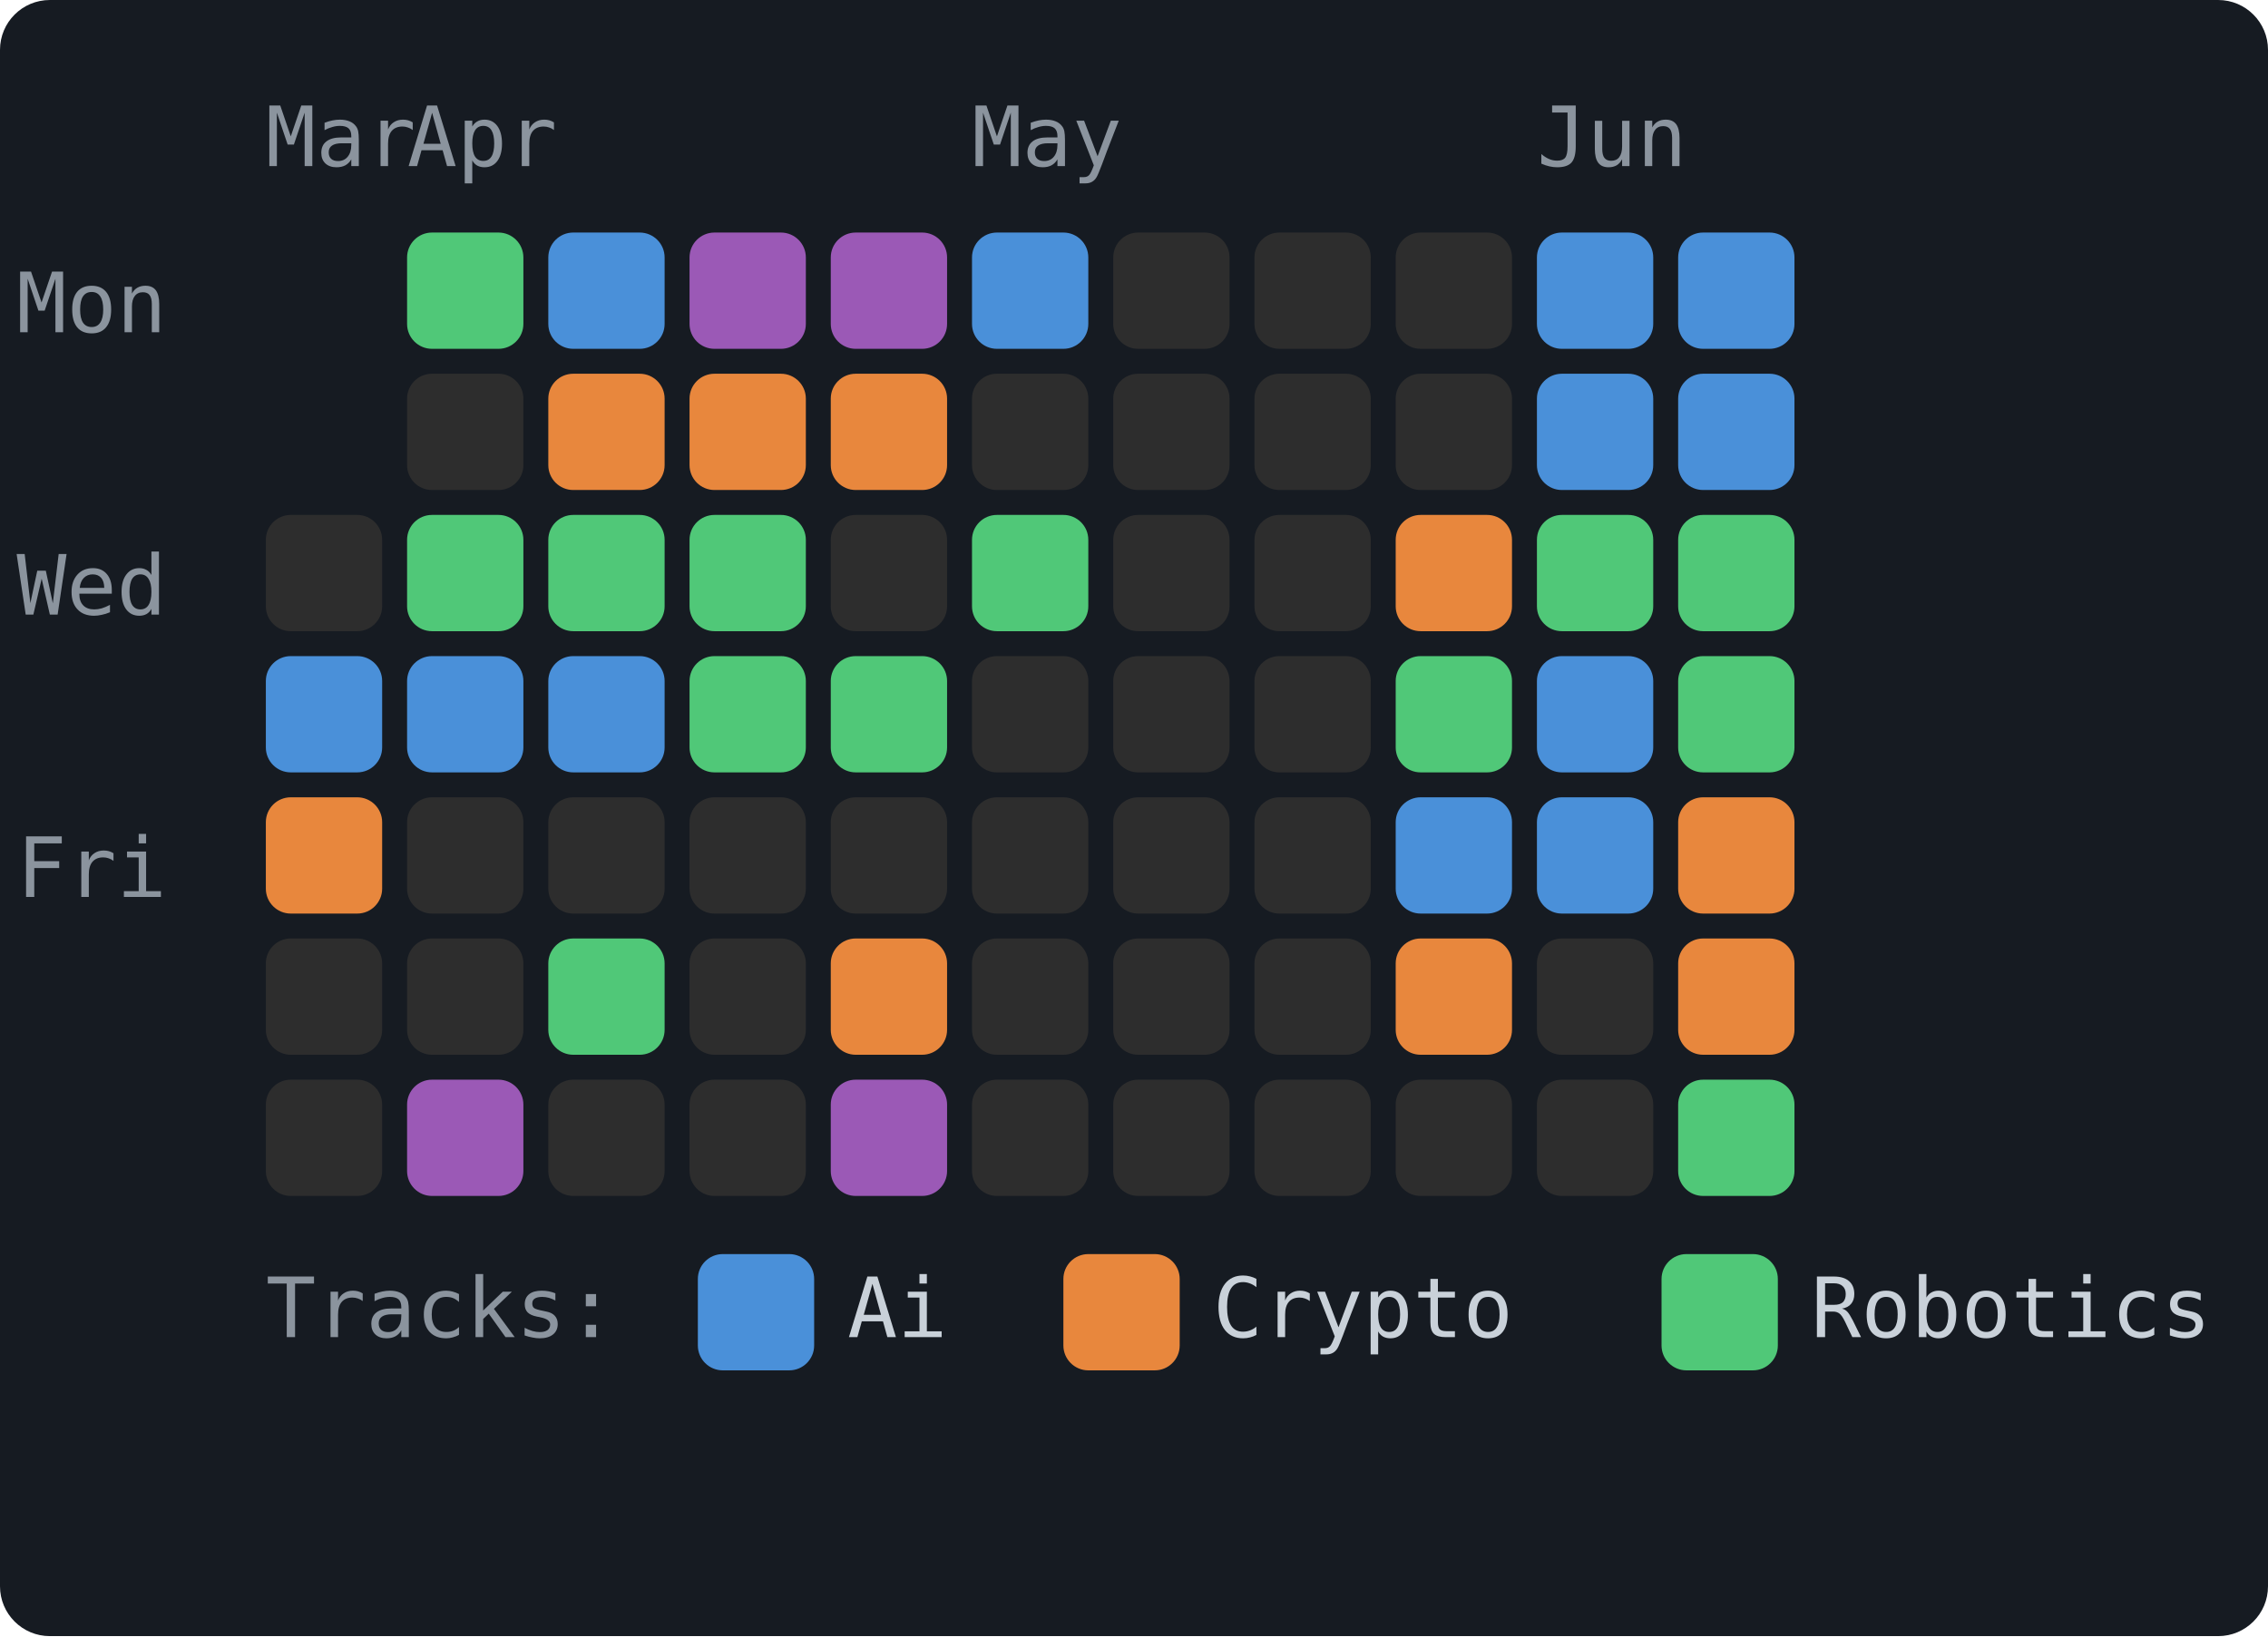
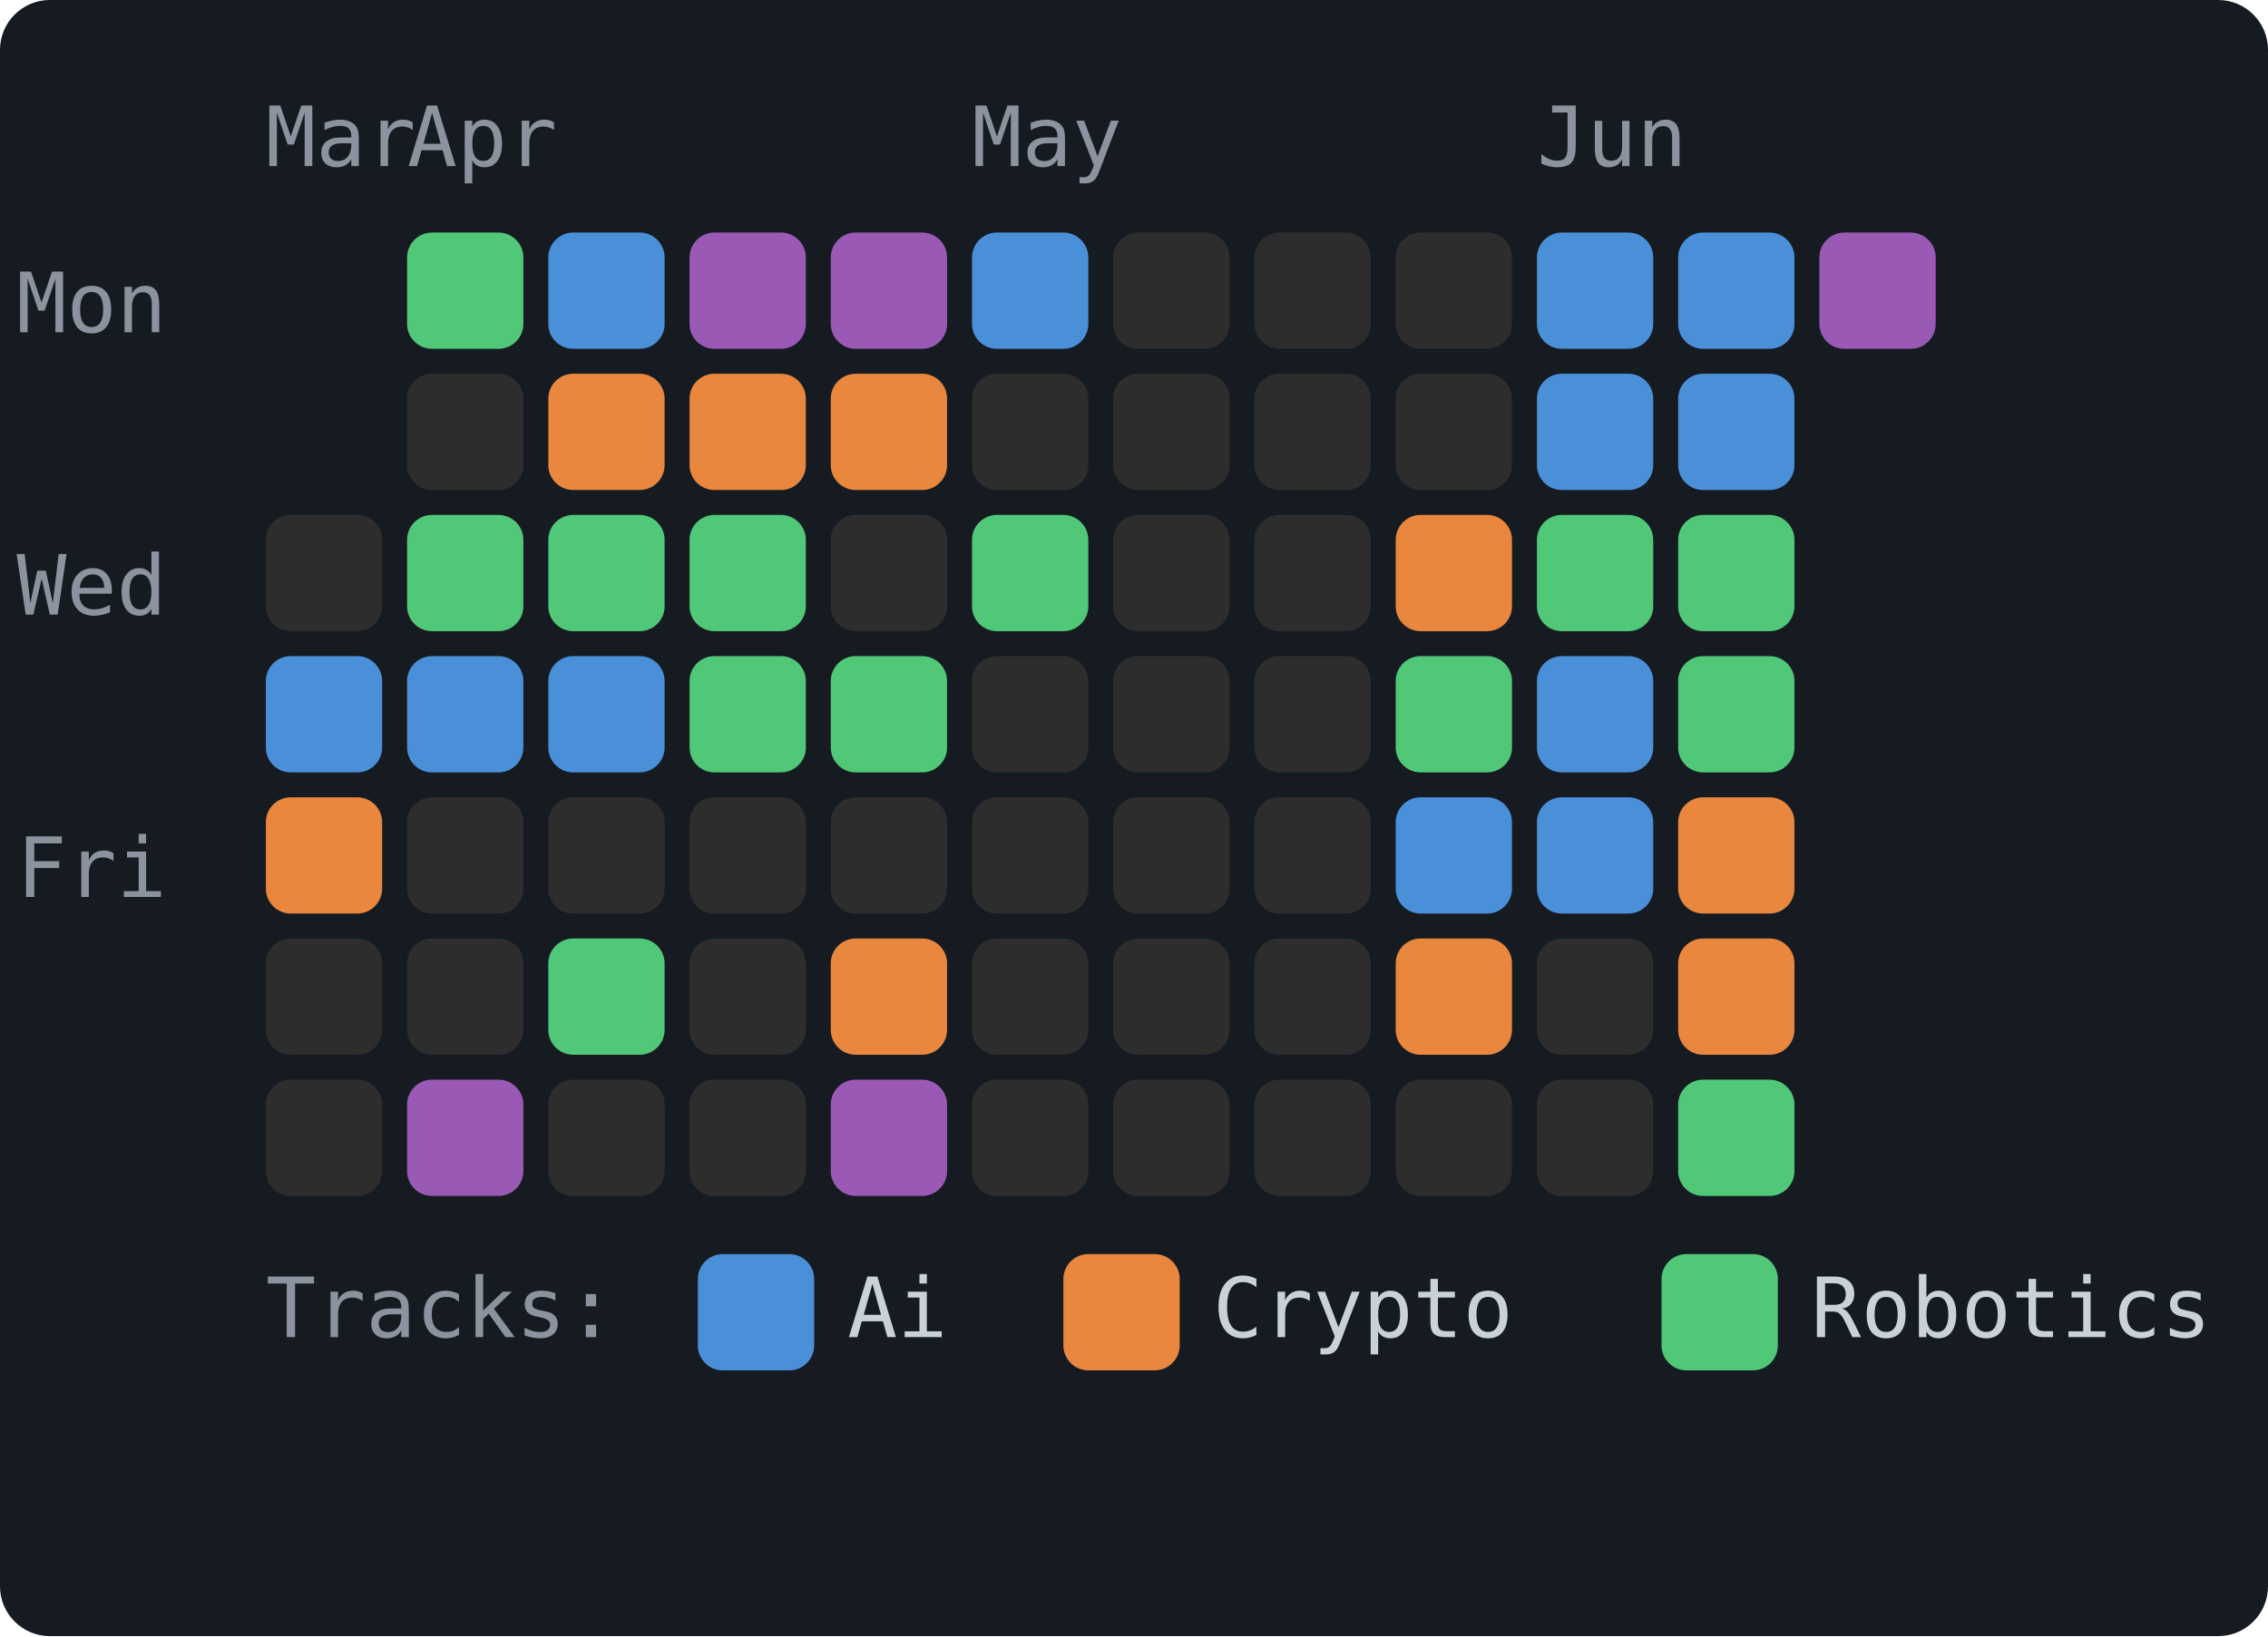
<svg xmlns="http://www.w3.org/2000/svg" width="273" height="197" viewBox="0 0 273 197">
  <rect width="273" height="197" fill="#161B22" rx="6" />
  <text x="2" y="40" fill="#8B949E" font-family="monospace" font-size="10">Mon</text>
  <text x="2" y="74" fill="#8B949E" font-family="monospace" font-size="10">Wed</text>
  <text x="2" y="108" fill="#8B949E" font-family="monospace" font-size="10">Fri</text>
  <text x="32" y="20" fill="#8B949E" font-family="monospace" font-size="10">Mar</text>
  <text x="49" y="20" fill="#8B949E" font-family="monospace" font-size="10">Apr</text>
  <text x="117" y="20" fill="#8B949E" font-family="monospace" font-size="10">May</text>
  <text x="185" y="20" fill="#8B949E" font-family="monospace" font-size="10">Jun</text>
  <rect x="32" y="62" width="14" height="14" rx="3" fill="#2D2D2D" />
  <rect x="32" y="79" width="14" height="14" rx="3" fill="#4A90D9" />
  <rect x="32" y="96" width="14" height="14" rx="3" fill="#E8873D" />
  <rect x="32" y="113" width="14" height="14" rx="3" fill="#2D2D2D" />
  <rect x="32" y="130" width="14" height="14" rx="3" fill="#2D2D2D" />
  <rect x="49" y="28" width="14" height="14" rx="3" fill="#50C878" />
  <rect x="49" y="45" width="14" height="14" rx="3" fill="#2D2D2D" />
  <rect x="49" y="62" width="14" height="14" rx="3" fill="#50C878" />
  <rect x="49" y="79" width="14" height="14" rx="3" fill="#4A90D9" />
  <rect x="49" y="96" width="14" height="14" rx="3" fill="#2D2D2D" />
  <rect x="49" y="113" width="14" height="14" rx="3" fill="#2D2D2D" />
  <rect x="49" y="130" width="14" height="14" rx="3" fill="#9B59B6" />
  <rect x="66" y="28" width="14" height="14" rx="3" fill="#4A90D9" />
  <rect x="66" y="45" width="14" height="14" rx="3" fill="#E8873D" />
  <rect x="66" y="62" width="14" height="14" rx="3" fill="#50C878" />
  <rect x="66" y="79" width="14" height="14" rx="3" fill="#4A90D9" />
  <rect x="66" y="96" width="14" height="14" rx="3" fill="#2D2D2D" />
  <rect x="66" y="113" width="14" height="14" rx="3" fill="#50C878" />
  <rect x="66" y="130" width="14" height="14" rx="3" fill="#2D2D2D" />
  <rect x="83" y="28" width="14" height="14" rx="3" fill="#9B59B6" />
  <rect x="83" y="45" width="14" height="14" rx="3" fill="#E8873D" />
  <rect x="83" y="62" width="14" height="14" rx="3" fill="#50C878" />
  <rect x="83" y="79" width="14" height="14" rx="3" fill="#50C878" />
  <rect x="83" y="96" width="14" height="14" rx="3" fill="#2D2D2D" />
  <rect x="83" y="113" width="14" height="14" rx="3" fill="#2D2D2D" />
  <rect x="83" y="130" width="14" height="14" rx="3" fill="#2D2D2D" />
  <rect x="100" y="28" width="14" height="14" rx="3" fill="#9B59B6" />
  <rect x="100" y="45" width="14" height="14" rx="3" fill="#E8873D" />
  <rect x="100" y="62" width="14" height="14" rx="3" fill="#2D2D2D" />
  <rect x="100" y="79" width="14" height="14" rx="3" fill="#50C878" />
  <rect x="100" y="96" width="14" height="14" rx="3" fill="#2D2D2D" />
  <rect x="100" y="113" width="14" height="14" rx="3" fill="#E8873D" />
  <rect x="100" y="130" width="14" height="14" rx="3" fill="#9B59B6" />
  <rect x="117" y="28" width="14" height="14" rx="3" fill="#4A90D9" />
  <rect x="117" y="45" width="14" height="14" rx="3" fill="#2D2D2D" />
  <rect x="117" y="62" width="14" height="14" rx="3" fill="#50C878" />
  <rect x="117" y="79" width="14" height="14" rx="3" fill="#2D2D2D" />
  <rect x="117" y="96" width="14" height="14" rx="3" fill="#2D2D2D" />
  <rect x="117" y="113" width="14" height="14" rx="3" fill="#2D2D2D" />
  <rect x="117" y="130" width="14" height="14" rx="3" fill="#2D2D2D" />
  <rect x="134" y="28" width="14" height="14" rx="3" fill="#2D2D2D" />
  <rect x="134" y="45" width="14" height="14" rx="3" fill="#2D2D2D" />
  <rect x="134" y="62" width="14" height="14" rx="3" fill="#2D2D2D" />
  <rect x="134" y="79" width="14" height="14" rx="3" fill="#2D2D2D" />
  <rect x="134" y="96" width="14" height="14" rx="3" fill="#2D2D2D" />
  <rect x="134" y="113" width="14" height="14" rx="3" fill="#2D2D2D" />
  <rect x="134" y="130" width="14" height="14" rx="3" fill="#2D2D2D" />
  <rect x="151" y="28" width="14" height="14" rx="3" fill="#2D2D2D" />
  <rect x="151" y="45" width="14" height="14" rx="3" fill="#2D2D2D" />
  <rect x="151" y="62" width="14" height="14" rx="3" fill="#2D2D2D" />
  <rect x="151" y="79" width="14" height="14" rx="3" fill="#2D2D2D" />
  <rect x="151" y="96" width="14" height="14" rx="3" fill="#2D2D2D" />
  <rect x="151" y="113" width="14" height="14" rx="3" fill="#2D2D2D" />
  <rect x="151" y="130" width="14" height="14" rx="3" fill="#2D2D2D" />
  <rect x="168" y="28" width="14" height="14" rx="3" fill="#2D2D2D" />
  <rect x="168" y="45" width="14" height="14" rx="3" fill="#2D2D2D" />
  <rect x="168" y="62" width="14" height="14" rx="3" fill="#E8873D" />
  <rect x="168" y="79" width="14" height="14" rx="3" fill="#50C878" />
  <rect x="168" y="96" width="14" height="14" rx="3" fill="#4A90D9" />
  <rect x="168" y="113" width="14" height="14" rx="3" fill="#E8873D" />
  <rect x="168" y="130" width="14" height="14" rx="3" fill="#2D2D2D" />
  <rect x="185" y="28" width="14" height="14" rx="3" fill="#4A90D9" />
  <rect x="185" y="45" width="14" height="14" rx="3" fill="#4A90D9" />
  <rect x="185" y="62" width="14" height="14" rx="3" fill="#50C878" />
  <rect x="185" y="79" width="14" height="14" rx="3" fill="#4A90D9" />
  <rect x="185" y="96" width="14" height="14" rx="3" fill="#4A90D9" />
  <rect x="185" y="113" width="14" height="14" rx="3" fill="#2D2D2D" />
  <rect x="185" y="130" width="14" height="14" rx="3" fill="#2D2D2D" />
  <rect x="202" y="28" width="14" height="14" rx="3" fill="#4A90D9" />
  <rect x="202" y="45" width="14" height="14" rx="3" fill="#4A90D9" />
  <rect x="202" y="62" width="14" height="14" rx="3" fill="#50C878" />
  <rect x="202" y="79" width="14" height="14" rx="3" fill="#50C878" />
  <rect x="202" y="96" width="14" height="14" rx="3" fill="#E8873D" />
  <rect x="202" y="113" width="14" height="14" rx="3" fill="#E8873D" />
  <rect x="202" y="130" width="14" height="14" rx="3" fill="#50C878" />
+   <rect x="219" y="28" width="14" height="14" rx="3" fill="#9B59B6" />
  <text x="32" y="161" fill="#8B949E" font-family="monospace" font-size="10">Tracks:</text>
  <rect x="84" y="151" width="14" height="14" rx="3" fill="#4A90D9" />
  <text x="102" y="161" fill="#C9D1D9" font-family="monospace" font-size="10">Ai</text>
  <rect x="128" y="151" width="14" height="14" rx="3" fill="#E8873D" />
  <text x="146" y="161" fill="#C9D1D9" font-family="monospace" font-size="10">Crypto</text>
  <rect x="200" y="151" width="14" height="14" rx="3" fill="#50C878" />
  <text x="218" y="161" fill="#C9D1D9" font-family="monospace" font-size="10">Robotics</text>
  <rect x="286" y="151" width="14" height="14" rx="3" fill="#9B59B6" />
  <text x="304" y="161" fill="#C9D1D9" font-family="monospace" font-size="10">Integration</text>
  <rect x="393" y="151" width="14" height="14" rx="3" fill="#2D2D2D" />
  <text x="411" y="161" fill="#C9D1D9" font-family="monospace" font-size="10">No activity</text>
</svg>
